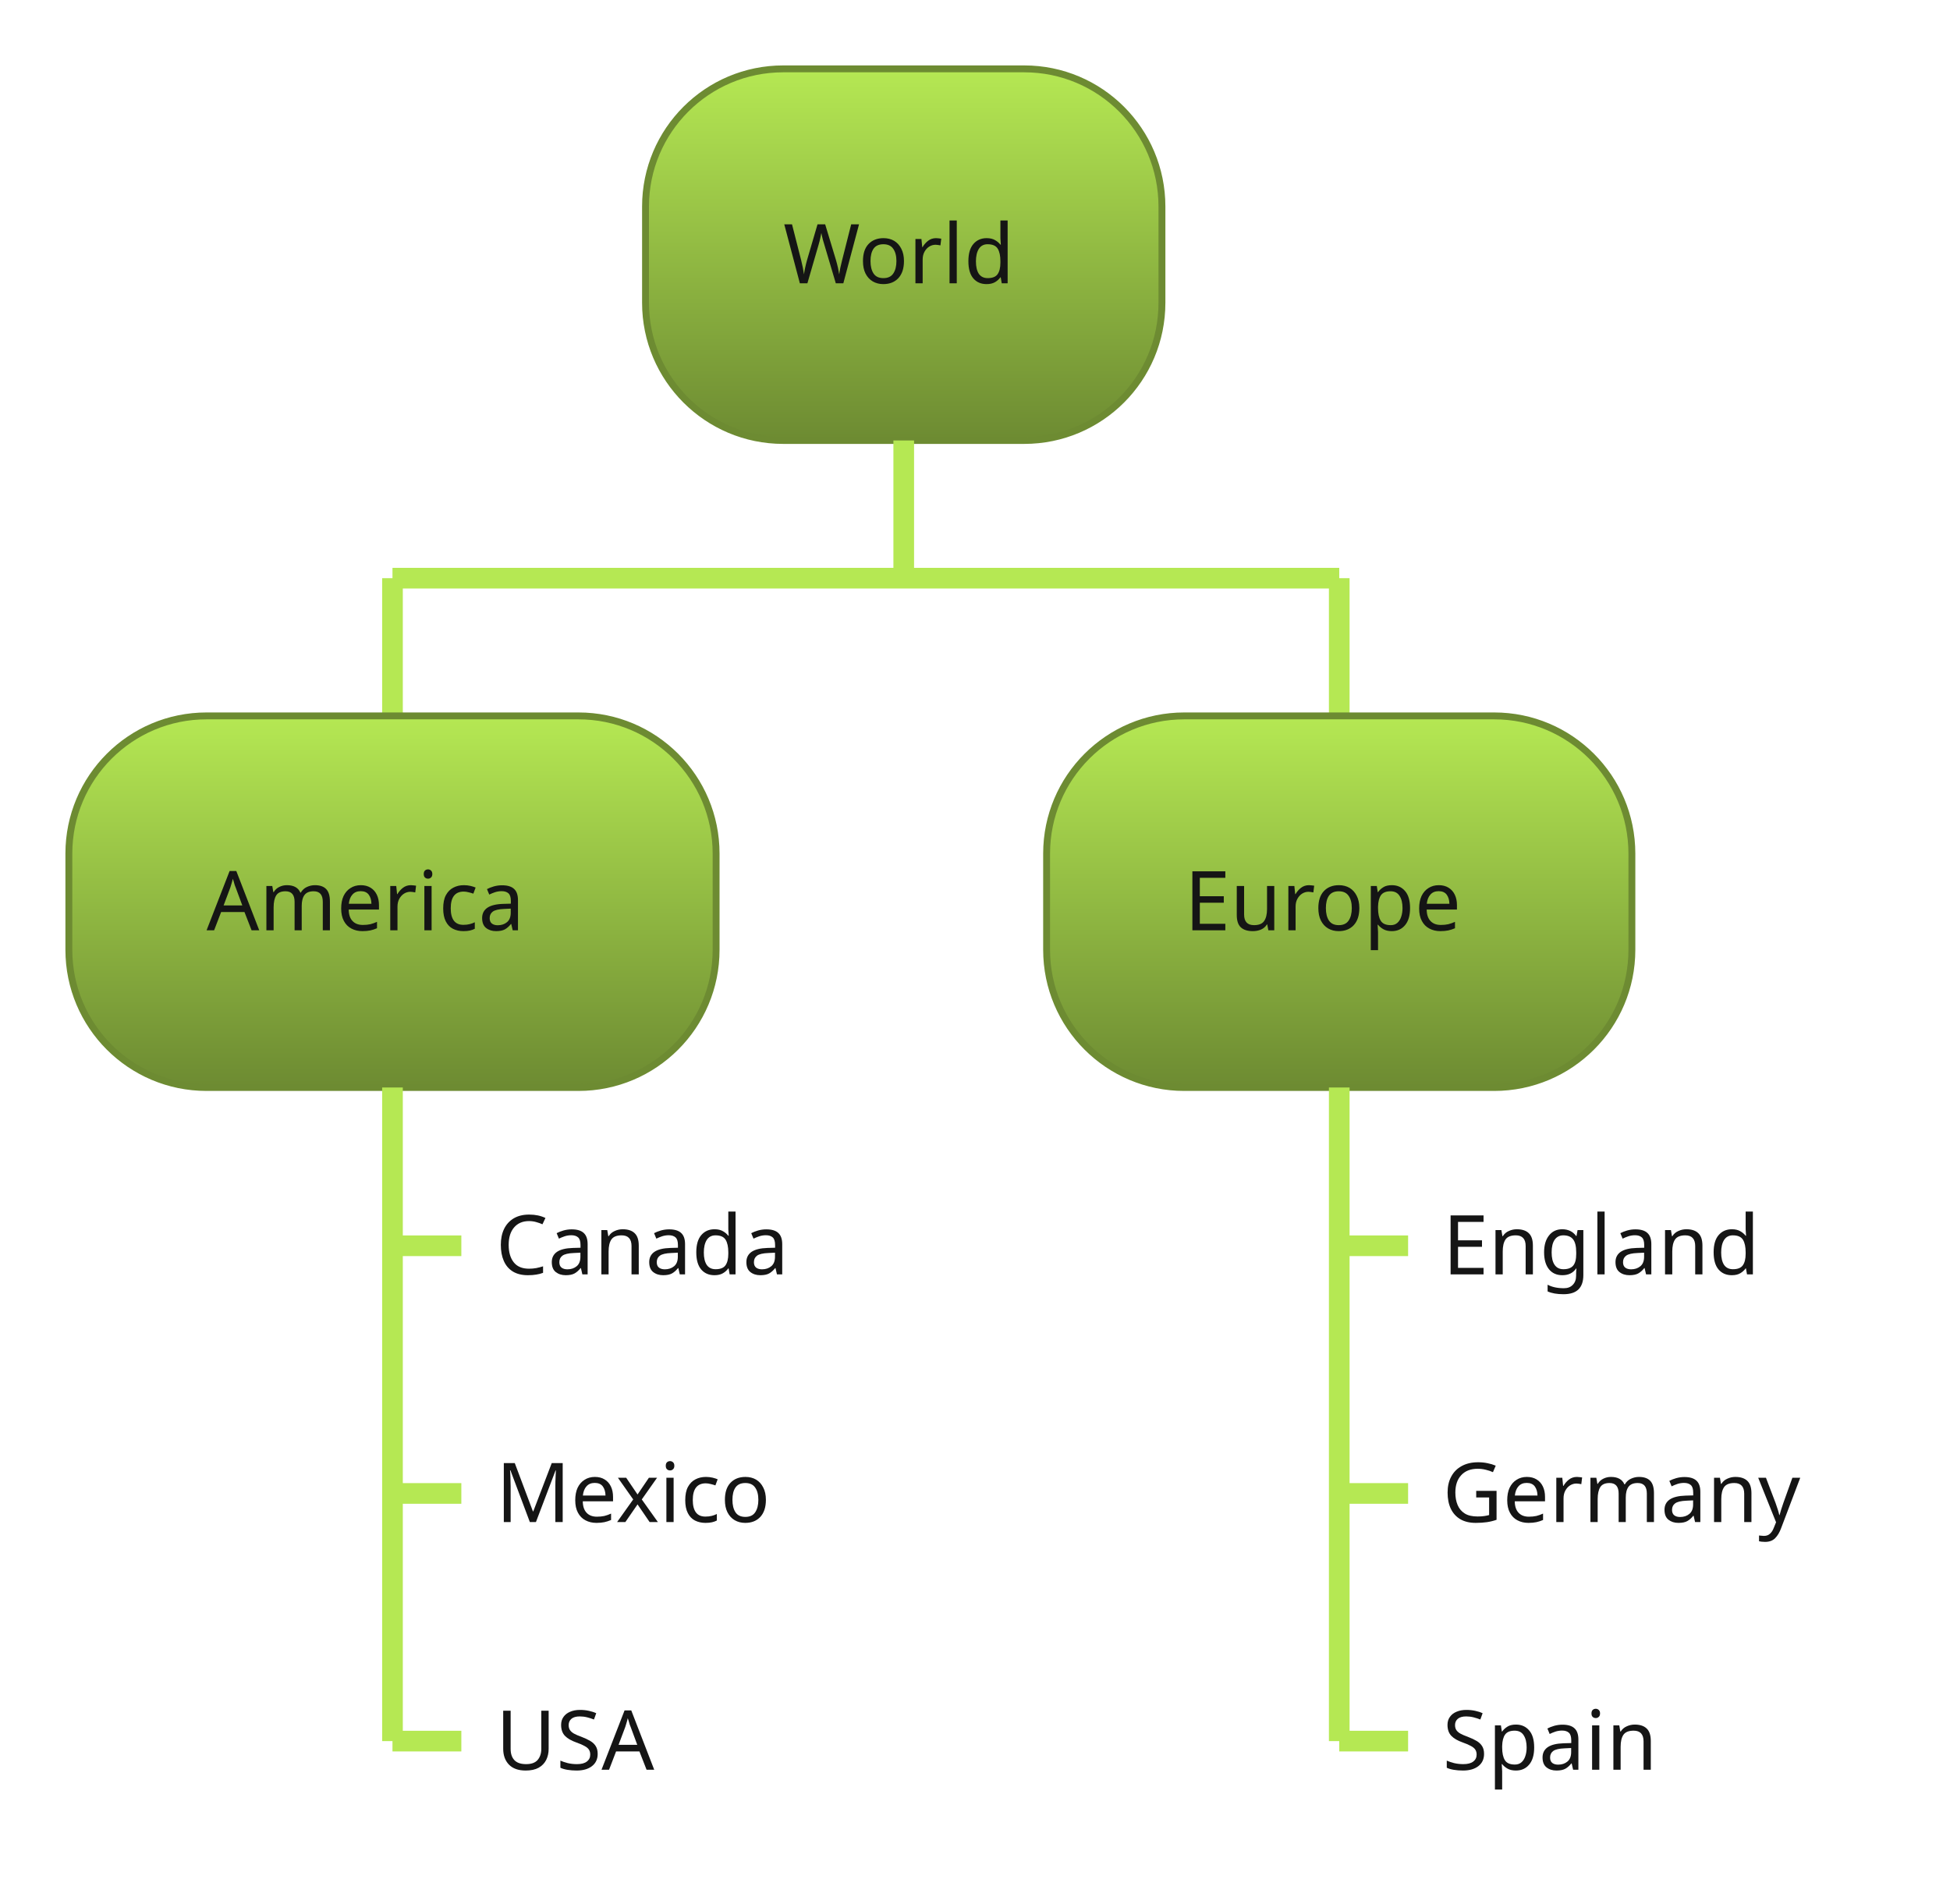
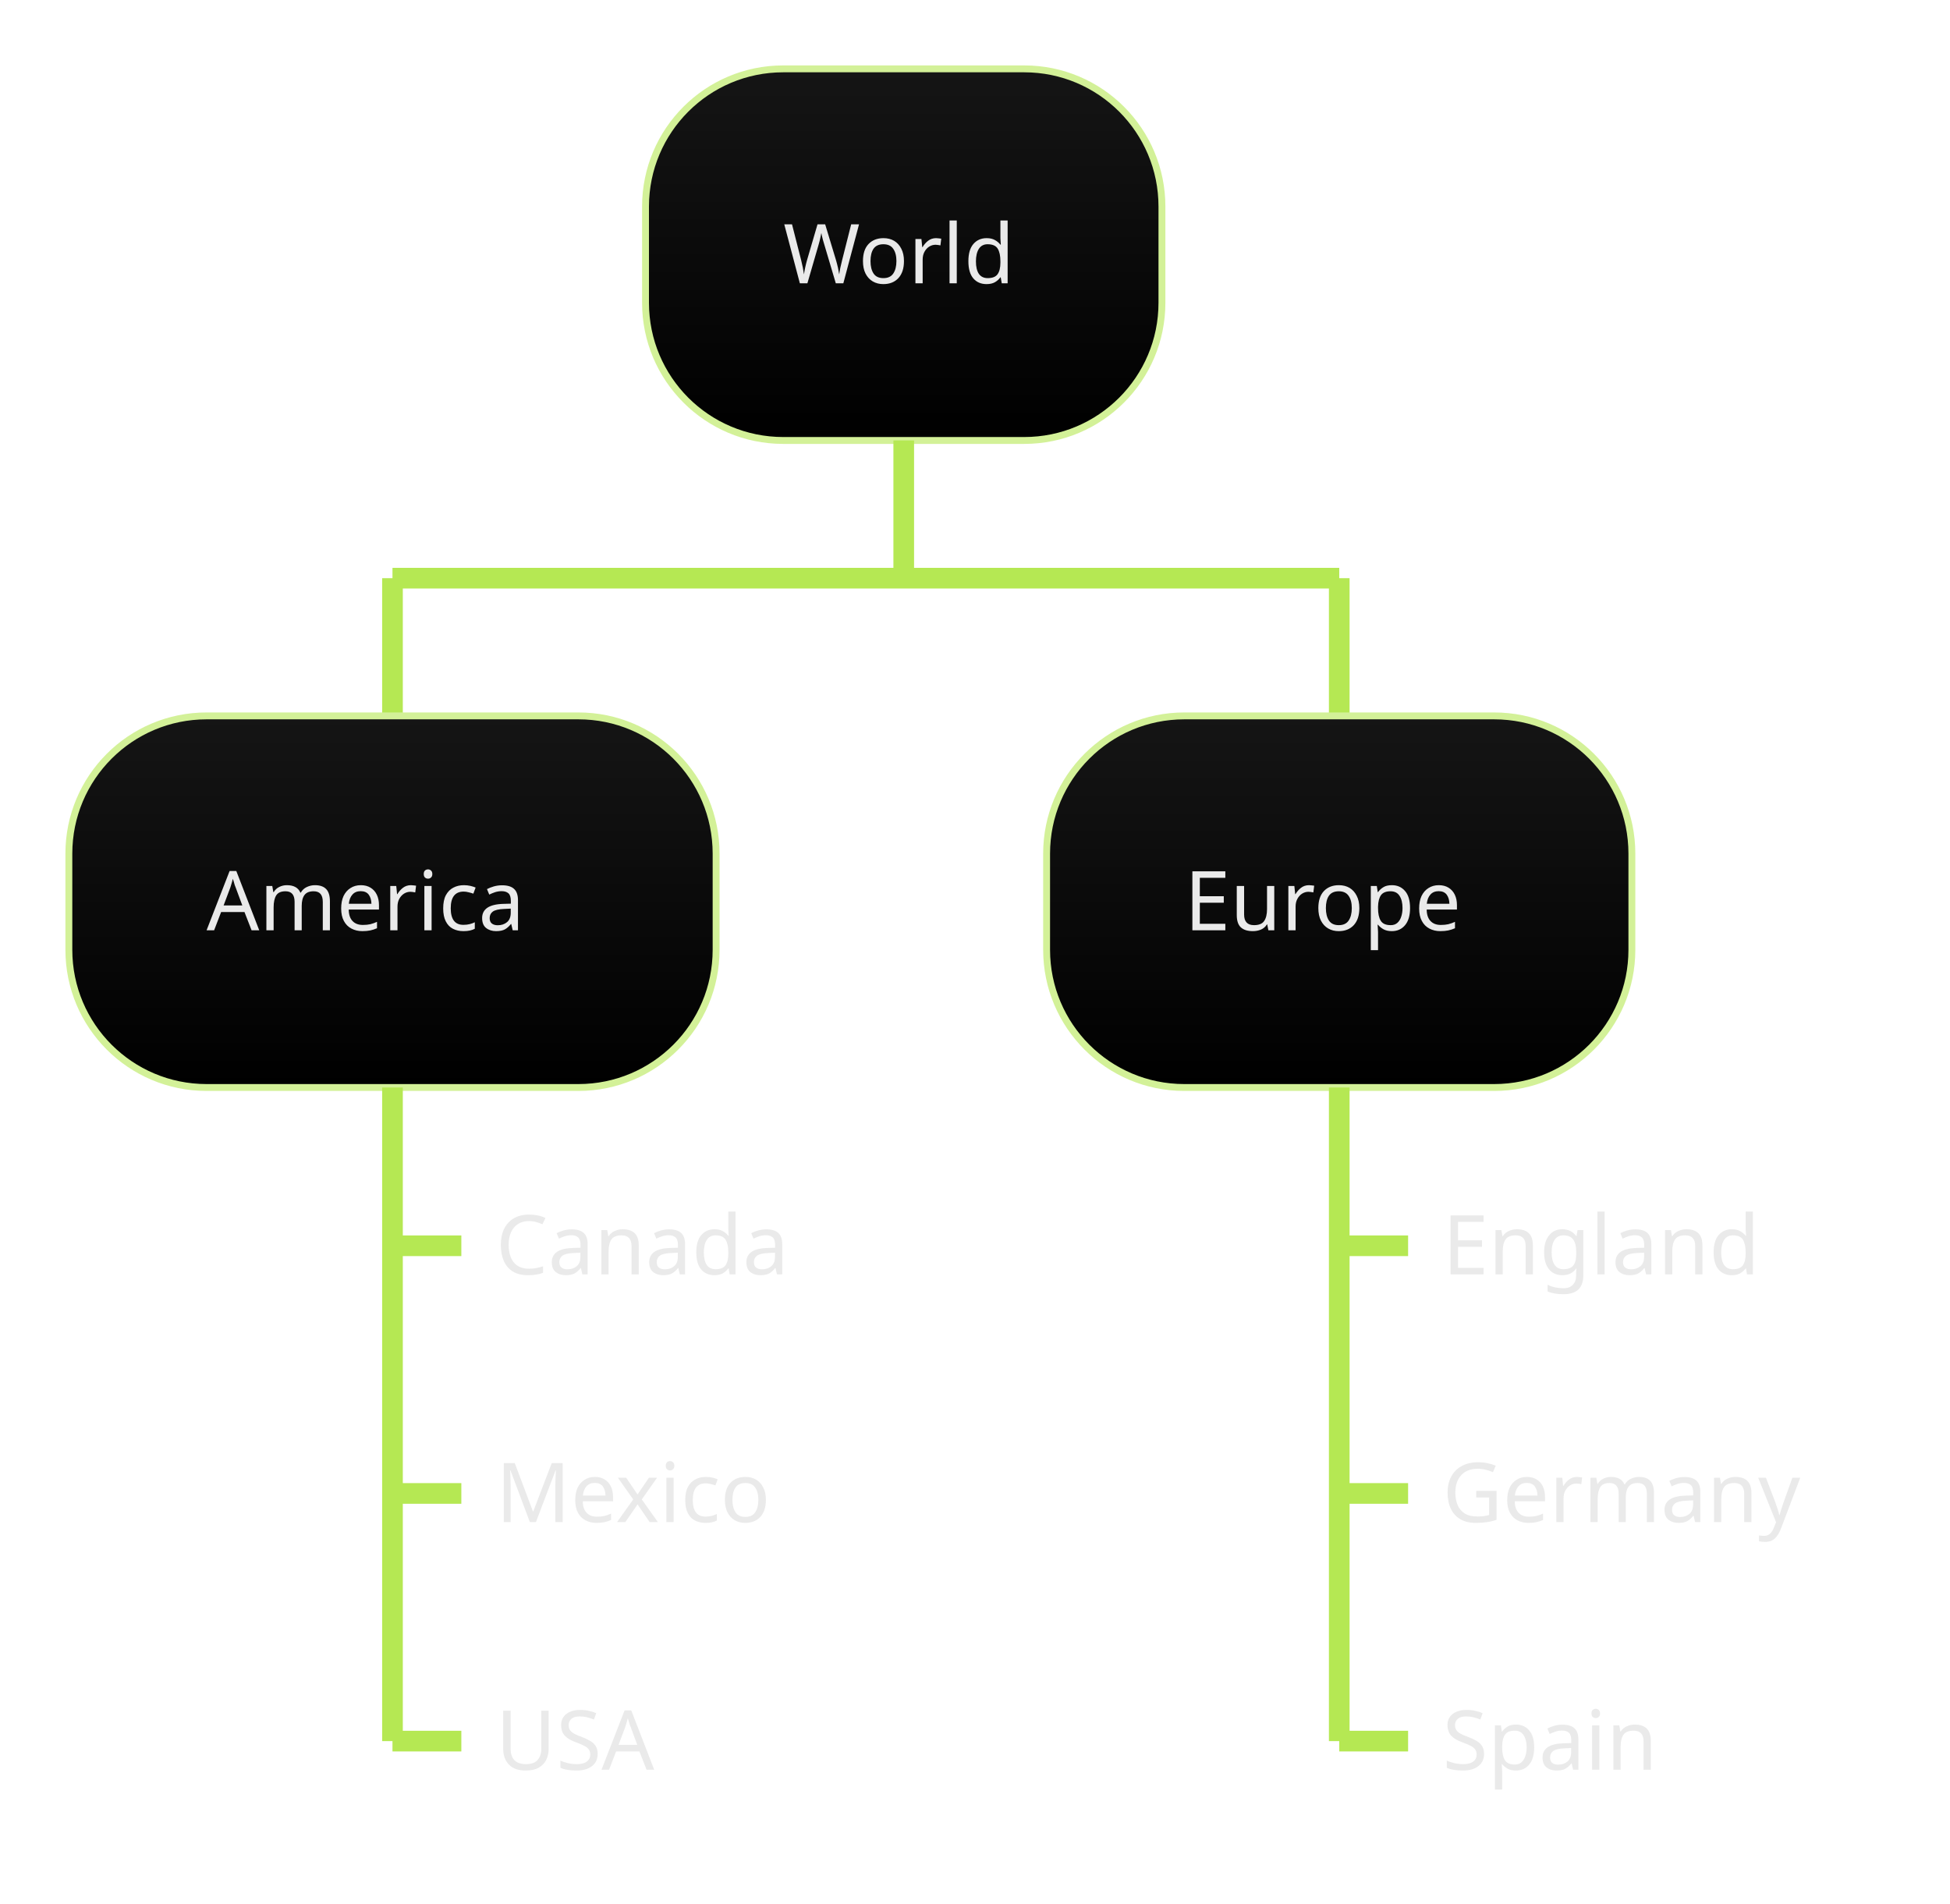
<svg xmlns="http://www.w3.org/2000/svg" contentScriptType="application/ecmascript" contentStyleType="text/css" height="288.542px" preserveAspectRatio="none" style="width:295px;height:288px;background:#00000000;" version="1.1" viewBox="0 0 295 288" width="295.833px" zoomAndPan="magnify">
  <defs>
    <linearGradient id="gp4nz5i3e3erq0" x1="50%" x2="50%" y1="0%" y2="100%">
-       <stop offset="0%" stop-color="#B5E853" />
-       <stop offset="100%" stop-color="#6D8B32" />
+       <stop offset="0%" stop-color="#151515" />
+       <stop offset="100%" stop-color="#000000" />
    </linearGradient>
  </defs>
  <g>
-     <rect fill="url(#gp4nz5i3e3erq0)" height="56.217" rx="20.833" ry="20.833" style="stroke:#6D8B32;stroke-width:1.042;" width="78.125" x="97.656" y="10.417" />
-     <text fill="#151515" font-family="&quot;Verdana&quot;" font-size="12.5" lengthAdjust="spacing" textLength="36.458" x="118.49" y="42.853">World</text>
+     <rect fill="url(#gp4nz5i3e3erq0)" height="56.217" rx="20.833" ry="20.833" style="stroke:#D3F198;stroke-width:1.042;" width="78.125" x="97.656" y="10.417" />
+     <text fill="#EAEAEA" font-family="&quot;Verdana&quot;" font-size="12.5" lengthAdjust="spacing" textLength="36.458" x="118.49" y="42.853">World</text>
    <line style="stroke:#B5E853;stroke-width:3.125;" x1="136.719" x2="136.719" y1="66.634" y2="87.467" />
    <line style="stroke:#B5E853;stroke-width:3.125;" x1="59.375" x2="59.375" y1="87.467" y2="108.301" />
-     <rect fill="url(#gp4nz5i3e3erq0)" height="56.217" rx="20.833" ry="20.833" style="stroke:#6D8B32;stroke-width:1.042;" width="97.917" x="10.417" y="108.301" />
-     <text fill="#151515" font-family="&quot;Verdana&quot;" font-size="12.5" lengthAdjust="spacing" textLength="52.083" x="31.25" y="140.737">America</text>
+     <rect fill="url(#gp4nz5i3e3erq0)" height="56.217" rx="20.833" ry="20.833" style="stroke:#D3F198;stroke-width:1.042;" width="97.917" x="10.417" y="108.301" />
+     <text fill="#EAEAEA" font-family="&quot;Verdana&quot;" font-size="12.5" lengthAdjust="spacing" textLength="52.083" x="31.25" y="140.737">America</text>
    <line style="stroke:#B5E853;stroke-width:3.125;" x1="59.375" x2="69.792" y1="188.46" y2="188.46" />
-     <text fill="#151515" font-family="&quot;Verdana&quot;" font-size="12.5" lengthAdjust="spacing" textLength="50" x="75" y="192.788">Canada</text>
+     <text fill="#EAEAEA" font-family="&quot;Verdana&quot;" font-size="12.5" lengthAdjust="spacing" textLength="50" x="75" y="192.788">Canada</text>
    <line style="stroke:#B5E853;stroke-width:3.125;" x1="59.375" x2="69.792" y1="225.928" y2="225.928" />
-     <text fill="#151515" font-family="&quot;Verdana&quot;" font-size="12.5" lengthAdjust="spacing" textLength="43.75" x="75" y="230.255">Mexico</text>
+     <text fill="#EAEAEA" font-family="&quot;Verdana&quot;" font-size="12.5" lengthAdjust="spacing" textLength="43.75" x="75" y="230.255">Mexico</text>
    <line style="stroke:#B5E853;stroke-width:3.125;" x1="59.375" x2="69.792" y1="263.395" y2="263.395" />
-     <text fill="#151515" font-family="&quot;Verdana&quot;" font-size="12.5" lengthAdjust="spacing" textLength="26.042" x="75" y="267.723">USA</text>
+     <text fill="#EAEAEA" font-family="&quot;Verdana&quot;" font-size="12.5" lengthAdjust="spacing" textLength="26.042" x="75" y="267.723">USA</text>
    <line style="stroke:#B5E853;stroke-width:3.125;" x1="59.375" x2="59.375" y1="164.518" y2="263.395" />
    <line style="stroke:#B5E853;stroke-width:3.125;" x1="202.604" x2="202.604" y1="87.467" y2="108.301" />
-     <rect fill="url(#gp4nz5i3e3erq0)" height="56.217" rx="20.833" ry="20.833" style="stroke:#6D8B32;stroke-width:1.042;" width="88.542" x="158.333" y="108.301" />
-     <text fill="#151515" font-family="&quot;Verdana&quot;" font-size="12.5" lengthAdjust="spacing" textLength="46.875" x="179.167" y="140.737">Europe</text>
+     <rect fill="url(#gp4nz5i3e3erq0)" height="56.217" rx="20.833" ry="20.833" style="stroke:#D3F198;stroke-width:1.042;" width="88.542" x="158.333" y="108.301" />
+     <text fill="#EAEAEA" font-family="&quot;Verdana&quot;" font-size="12.5" lengthAdjust="spacing" textLength="46.875" x="179.167" y="140.737">Europe</text>
    <line style="stroke:#B5E853;stroke-width:3.125;" x1="202.604" x2="213.021" y1="188.46" y2="188.46" />
-     <text fill="#151515" font-family="&quot;Verdana&quot;" font-size="12.5" lengthAdjust="spacing" textLength="53.125" x="218.229" y="192.788">England</text>
+     <text fill="#EAEAEA" font-family="&quot;Verdana&quot;" font-size="12.5" lengthAdjust="spacing" textLength="53.125" x="218.229" y="192.788">England</text>
    <line style="stroke:#B5E853;stroke-width:3.125;" x1="202.604" x2="213.021" y1="225.928" y2="225.928" />
-     <text fill="#151515" font-family="&quot;Verdana&quot;" font-size="12.5" lengthAdjust="spacing" textLength="57.292" x="218.229" y="230.255">Germany</text>
+     <text fill="#EAEAEA" font-family="&quot;Verdana&quot;" font-size="12.5" lengthAdjust="spacing" textLength="57.292" x="218.229" y="230.255">Germany</text>
    <line style="stroke:#B5E853;stroke-width:3.125;" x1="202.604" x2="213.021" y1="263.395" y2="263.395" />
-     <text fill="#151515" font-family="&quot;Verdana&quot;" font-size="12.5" lengthAdjust="spacing" textLength="36.458" x="218.229" y="267.723">Spain</text>
+     <text fill="#EAEAEA" font-family="&quot;Verdana&quot;" font-size="12.5" lengthAdjust="spacing" textLength="36.458" x="218.229" y="267.723">Spain</text>
    <line style="stroke:#B5E853;stroke-width:3.125;" x1="202.604" x2="202.604" y1="164.518" y2="263.395" />
    <line style="stroke:#B5E853;stroke-width:3.125;" x1="59.375" x2="202.604" y1="87.467" y2="87.467" />
  </g>
</svg>
